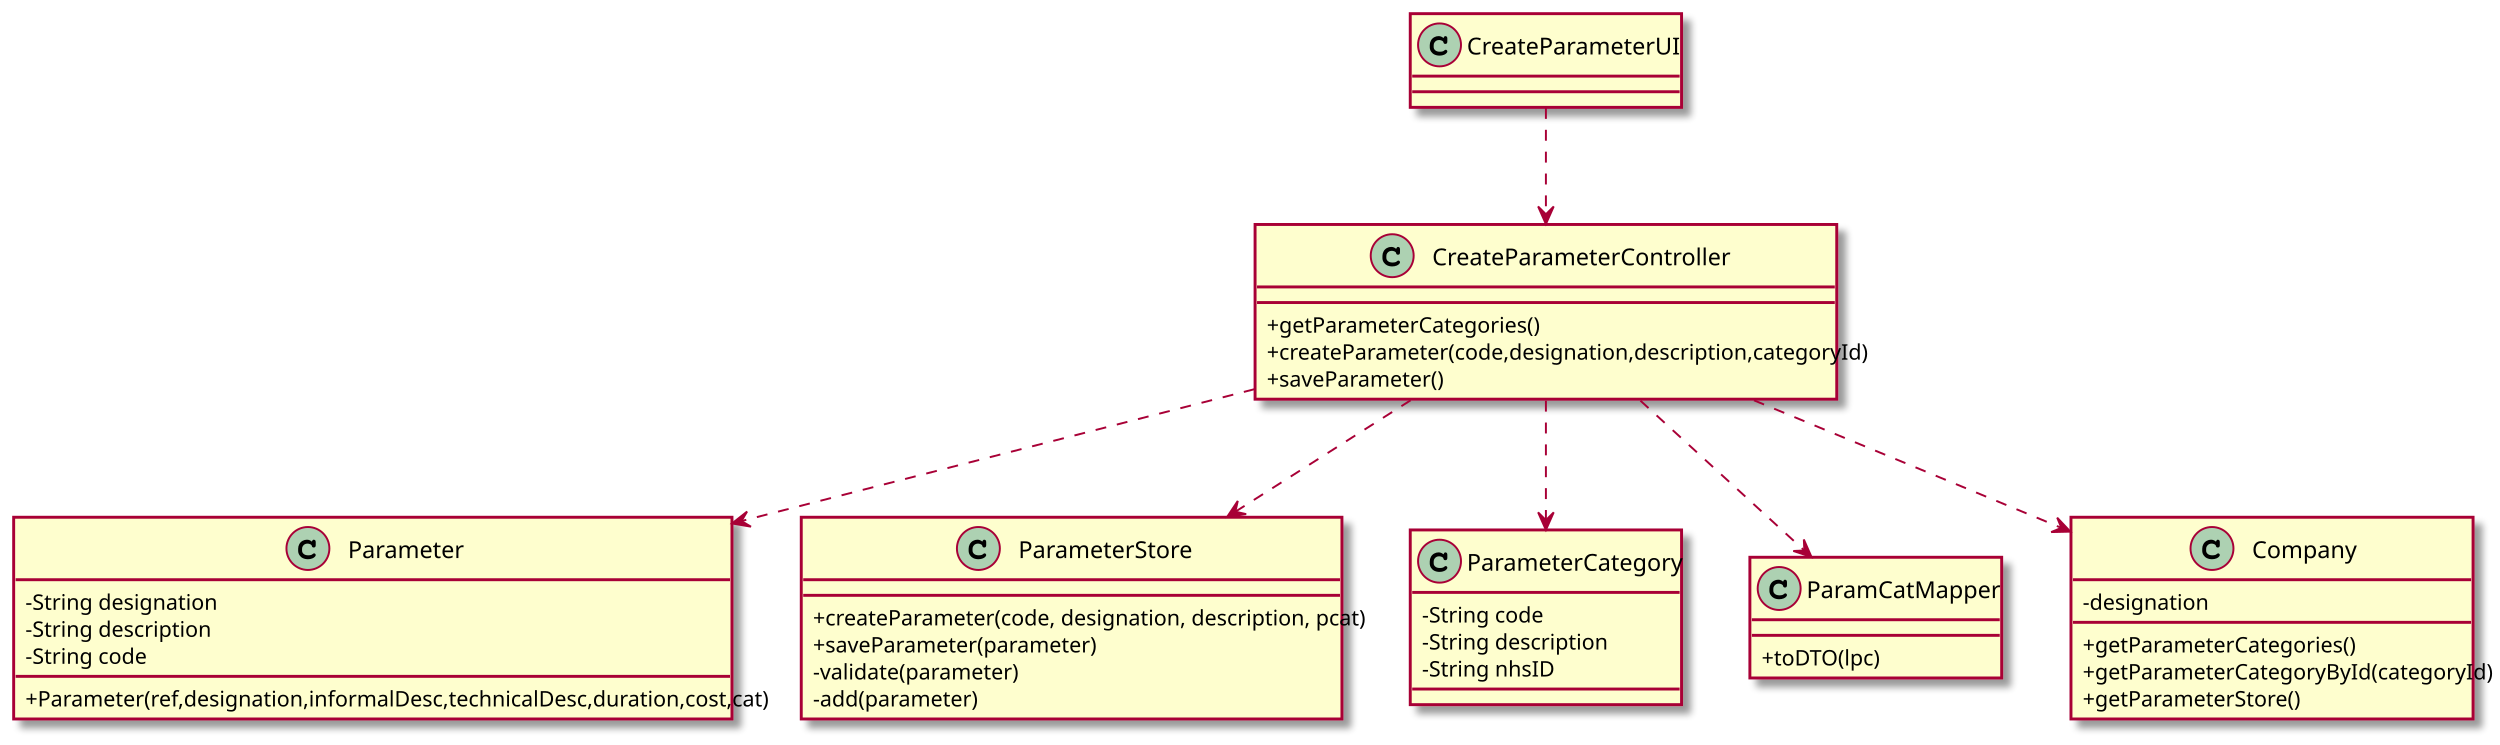
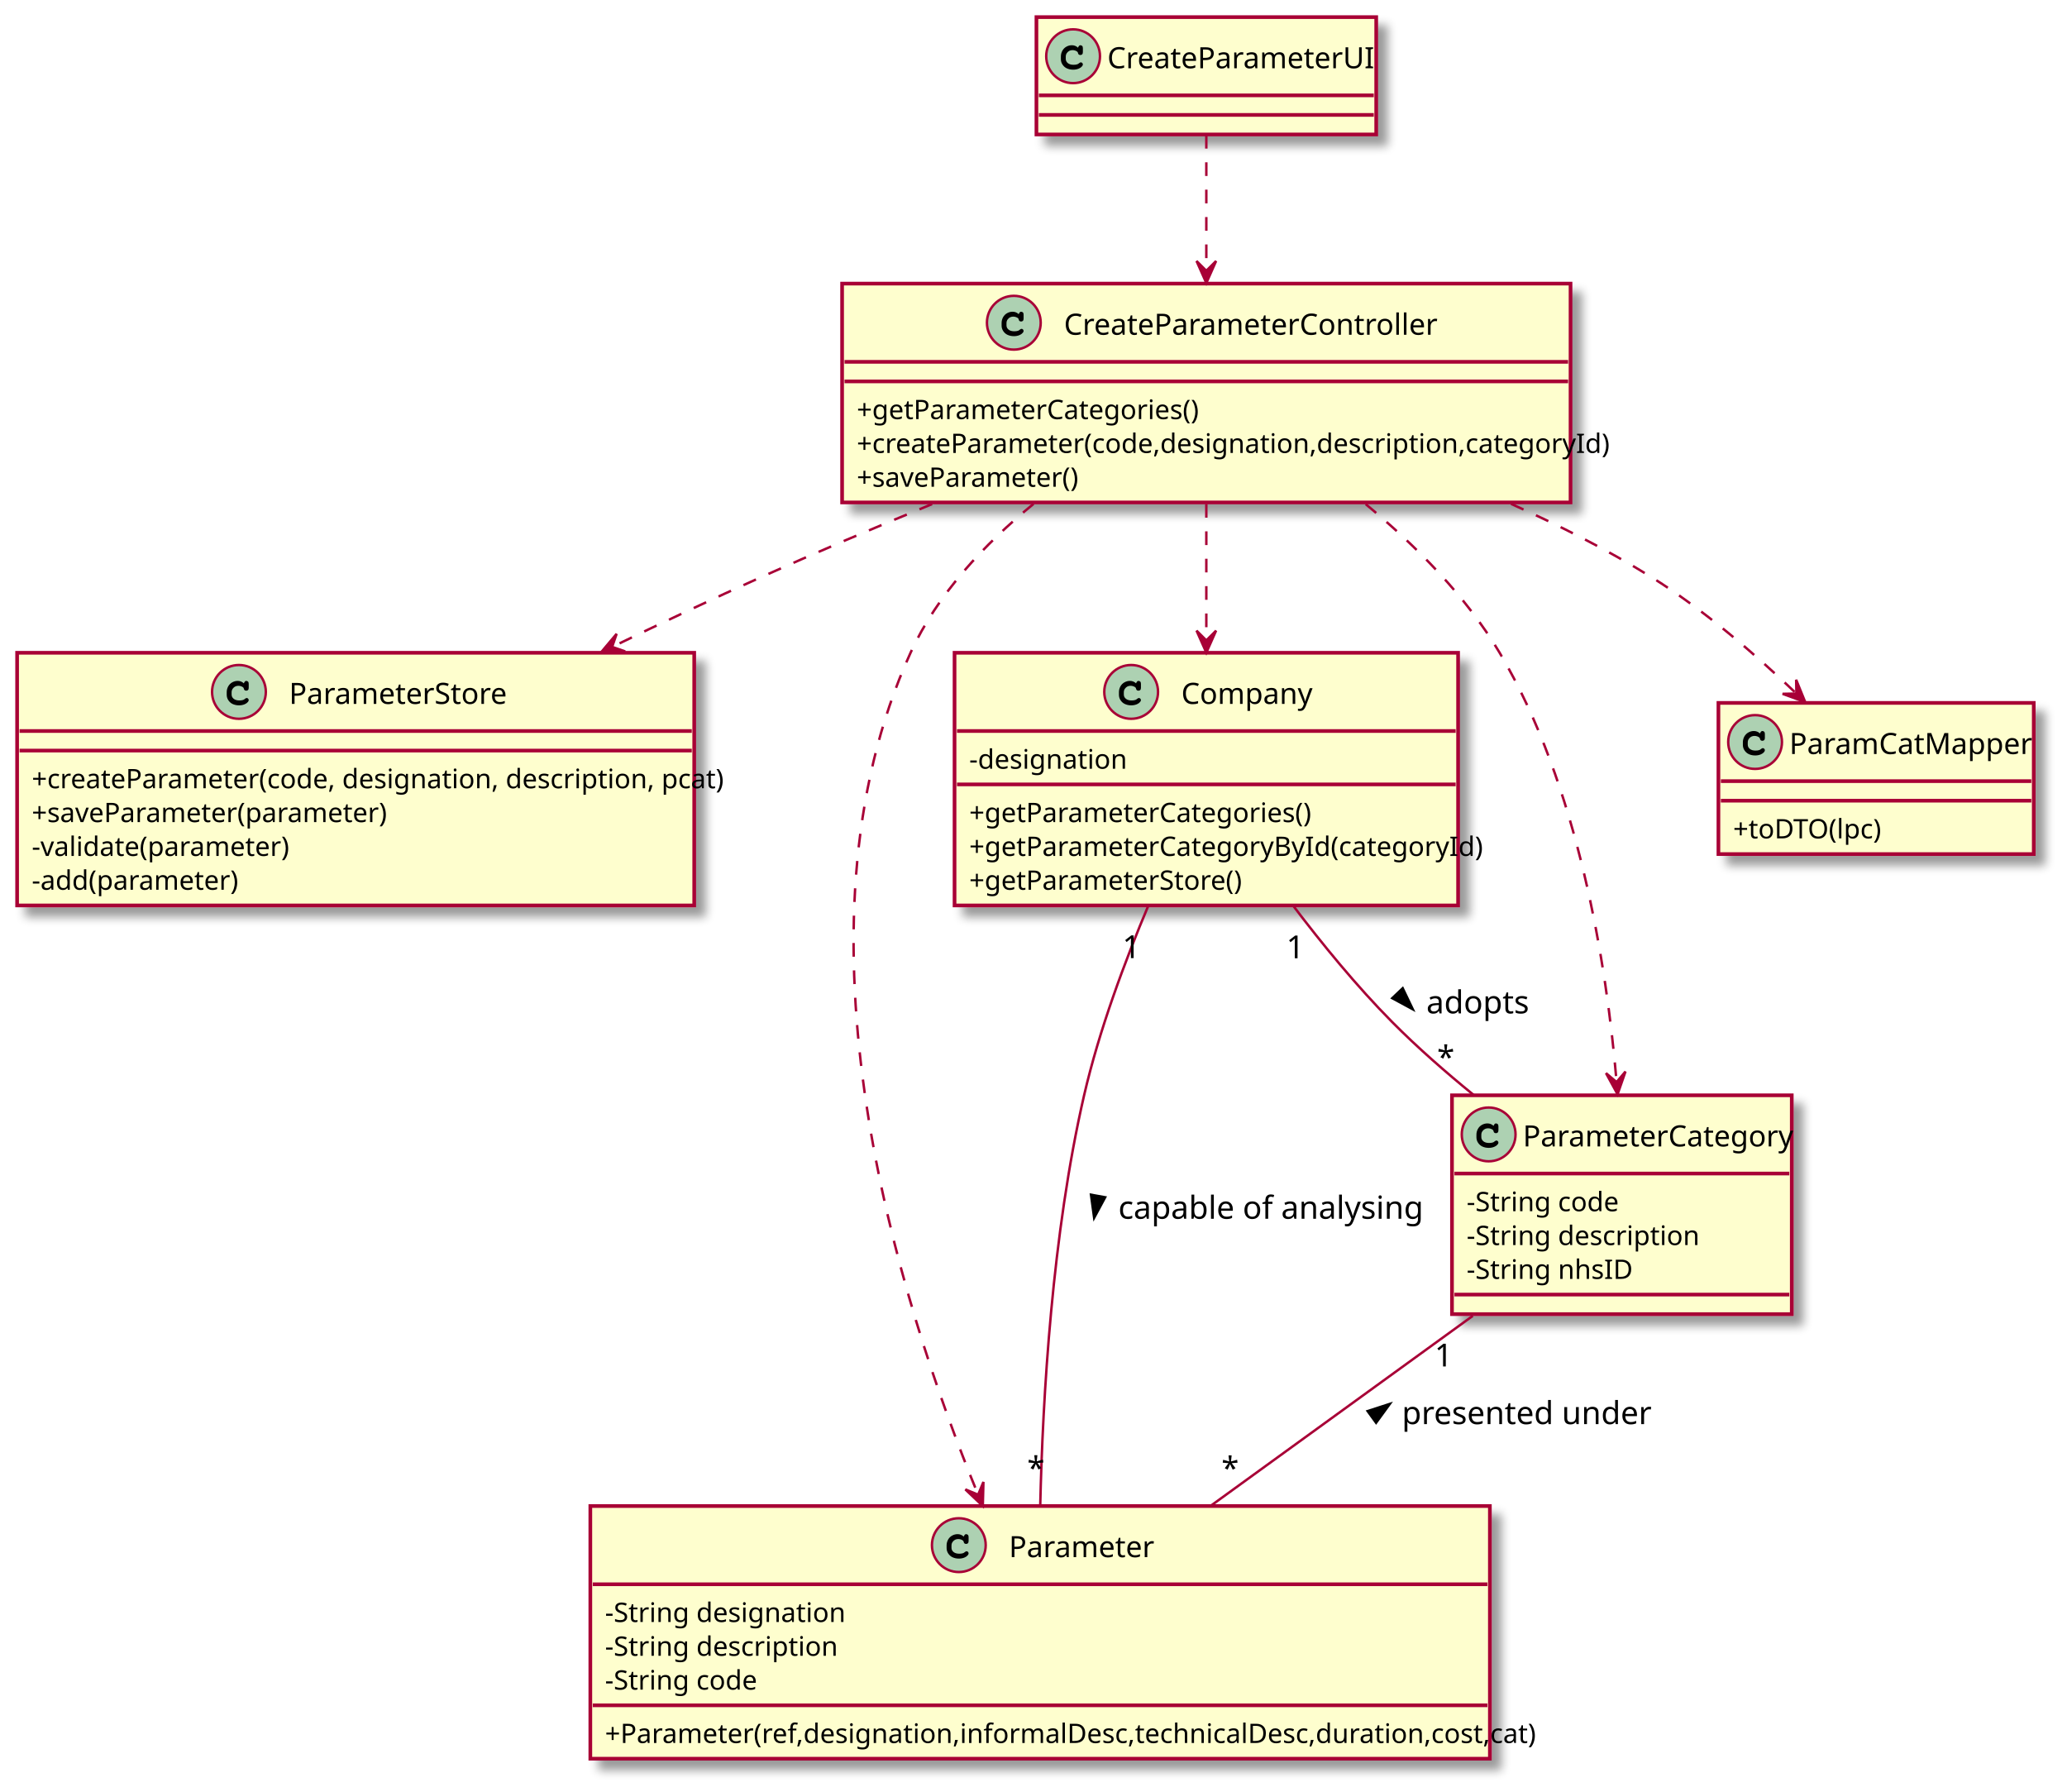
- <svg xmlns="http://www.w3.org/2000/svg" contentScriptType="application/ecmascript" contentStyleType="text/css" height="477.5px" preserveAspectRatio="none" style="width:1601px;height:477px;" version="1.1" viewBox="0 0 1601 477" width="1601.25px" zoomAndPan="magnify">
+ <svg xmlns="http://www.w3.org/2000/svg" contentScriptType="application/ecmascript" contentStyleType="text/css" height="916.25px" preserveAspectRatio="none" style="width:1057px;height:916px;" version="1.1" viewBox="0 0 1057 916" width="1057.5px" zoomAndPan="magnify">
  <defs>
-     <filter height="300%" id="fh08tq8mfpzyo" width="300%" x="-1" y="-1">
+     <filter height="300%" id="f1ad2ldu4767w4" width="300%" x="-1" y="-1">
      <feGaussianBlur result="blurOut" stdDeviation="2.5" />
      <feColorMatrix in="blurOut" result="blurOut2" type="matrix" values="0 0 0 0 0 0 0 0 0 0 0 0 0 0 0 0 0 0 .4 0" />
      <feOffset dx="5.0" dy="5.0" in="blurOut2" result="blurOut3" />
      <feBlend in="SourceGraphic" in2="blurOut3" mode="normal" />
    </filter>
  </defs>
  <g>
-     <rect codeLine="3" fill="#FEFECE" filter="url(#fh08tq8mfpzyo)" height="129.18" id="Parameter" style="stroke:#A80036;stroke-width:1.875;" width="460" x="8.75" y="331.25" />
-     <ellipse cx="197.188" cy="351.25" fill="#ADD1B2" rx="13.75" ry="13.75" style="stroke:#A80036;stroke-width:1.25;" />
-     <path d="M199.688,346.875 Q199.941,346.25 200.234,345.938 Q200.527,345.625 200.859,345.625 Q201.445,345.625 201.816,345.977 Q202.188,346.328 202.188,347.148 L202.188,349.102 Q202.188,349.922 201.836,350.273 Q201.484,350.625 200.938,350.625 Q200.449,350.625 200.137,350.41 Q199.824,350.195 199.688,349.629 Q199.629,349.238 199.414,349.023 Q199.023,348.613 198.32,348.379 Q197.617,348.125 196.914,348.125 Q196.035,348.125 195.293,348.477 Q194.57,348.828 194.004,349.609 Q193.438,350.391 193.438,351.465 L193.438,352.617 Q193.438,353.906 194.492,354.766 Q195.547,355.625 197.422,355.625 Q198.535,355.625 199.316,355.371 Q199.766,355.234 200.273,354.785 Q200.606,354.531 200.781,354.453 Q200.957,354.375 201.172,354.375 Q201.582,354.375 201.875,354.707 Q202.188,355.019 202.188,355.469 Q202.188,355.898 201.758,356.406 Q201.133,357.148 200.137,357.559 Q198.828,358.125 197.227,358.125 Q195.352,358.125 193.848,357.383 Q192.637,356.797 191.777,355.527 Q190.938,354.258 190.938,352.754 L190.938,351.387 Q190.938,349.824 191.68,348.457 Q192.441,347.09 193.75,346.367 Q195.078,345.625 196.562,345.625 Q197.461,345.625 198.242,345.938 Q199.023,346.25 199.688,346.875 Z " fill="#000000" />
-     <text fill="#000000" font-family="sans-serif" font-size="15" lengthAdjust="spacing" textLength="72.5" x="222.812" y="357.388">Parameter</text>
-     <line style="stroke:#A80036;stroke-width:1.875;" x1="10" x2="467.5" y1="371.25" y2="371.25" />
-     <text fill="#000000" font-family="sans-serif" font-size="13.75" lengthAdjust="spacing" textLength="112.5" x="16.25" y="390.524">-String designation</text>
-     <text fill="#000000" font-family="sans-serif" font-size="13.75" lengthAdjust="spacing" textLength="110" x="16.25" y="407.819">-String description</text>
-     <text fill="#000000" font-family="sans-serif" font-size="13.75" lengthAdjust="spacing" textLength="73.75" x="16.25" y="425.113">-String code</text>
-     <line style="stroke:#A80036;stroke-width:1.875;" x1="10" x2="467.5" y1="433.135" y2="433.135" />
-     <text fill="#000000" font-family="sans-serif" font-size="13.75" lengthAdjust="spacing" textLength="445" x="16.25" y="452.408">+Parameter(ref,designation,informalDesc,technicalDesc,duration,cost,cat)</text>
-     <rect codeLine="10" fill="#FEFECE" filter="url(#fh08tq8mfpzyo)" height="129.18" id="ParameterStore" style="stroke:#A80036;stroke-width:1.875;" width="346.25" x="513.125" y="331.25" />
-     <ellipse cx="626.562" cy="351.25" fill="#ADD1B2" rx="13.75" ry="13.75" style="stroke:#A80036;stroke-width:1.25;" />
-     <path d="M629.062,346.875 Q629.316,346.25 629.609,345.938 Q629.902,345.625 630.234,345.625 Q630.82,345.625 631.191,345.977 Q631.562,346.328 631.562,347.148 L631.562,349.102 Q631.562,349.922 631.211,350.273 Q630.859,350.625 630.312,350.625 Q629.824,350.625 629.512,350.41 Q629.199,350.195 629.062,349.629 Q629.004,349.238 628.789,349.023 Q628.398,348.613 627.695,348.379 Q626.992,348.125 626.289,348.125 Q625.41,348.125 624.668,348.477 Q623.945,348.828 623.379,349.609 Q622.812,350.391 622.812,351.465 L622.812,352.617 Q622.812,353.906 623.867,354.766 Q624.922,355.625 626.797,355.625 Q627.91,355.625 628.691,355.371 Q629.141,355.234 629.648,354.785 Q629.981,354.531 630.156,354.453 Q630.332,354.375 630.547,354.375 Q630.957,354.375 631.25,354.707 Q631.562,355.019 631.562,355.469 Q631.562,355.898 631.133,356.406 Q630.508,357.148 629.512,357.559 Q628.203,358.125 626.602,358.125 Q624.727,358.125 623.223,357.383 Q622.012,356.797 621.152,355.527 Q620.312,354.258 620.312,352.754 L620.312,351.387 Q620.312,349.824 621.055,348.457 Q621.816,347.09 623.125,346.367 Q624.453,345.625 625.938,345.625 Q626.836,345.625 627.617,345.938 Q628.398,346.25 629.062,346.875 Z " fill="#000000" />
-     <text fill="#000000" font-family="sans-serif" font-size="15" lengthAdjust="spacing" textLength="108.75" x="652.188" y="357.388">ParameterStore</text>
-     <line style="stroke:#A80036;stroke-width:1.875;" x1="514.375" x2="858.125" y1="371.25" y2="371.25" />
-     <line style="stroke:#A80036;stroke-width:1.875;" x1="514.375" x2="858.125" y1="381.25" y2="381.25" />
-     <text fill="#000000" font-family="sans-serif" font-size="13.75" lengthAdjust="spacing" textLength="331.25" x="520.625" y="400.524">+createParameter(code, designation, description, pcat)</text>
-     <text fill="#000000" font-family="sans-serif" font-size="13.75" lengthAdjust="spacing" textLength="170" x="520.625" y="417.819">+saveParameter(parameter)</text>
-     <text fill="#000000" font-family="sans-serif" font-size="13.75" lengthAdjust="spacing" textLength="122.5" x="520.625" y="435.113">-validate(parameter)</text>
-     <text fill="#000000" font-family="sans-serif" font-size="13.75" lengthAdjust="spacing" textLength="98.75" x="520.625" y="452.408">-add(parameter)</text>
-     <rect codeLine="17" fill="#FEFECE" filter="url(#fh08tq8mfpzyo)" height="111.885" id="ParameterCategory" style="stroke:#A80036;stroke-width:1.875;" width="173.75" x="903.125" y="339.375" />
-     <ellipse cx="921.875" cy="359.375" fill="#ADD1B2" rx="13.75" ry="13.75" style="stroke:#A80036;stroke-width:1.25;" />
-     <path d="M924.375,355 Q924.629,354.375 924.922,354.062 Q925.215,353.75 925.547,353.75 Q926.133,353.75 926.504,354.102 Q926.875,354.453 926.875,355.273 L926.875,357.227 Q926.875,358.047 926.523,358.398 Q926.172,358.75 925.625,358.75 Q925.137,358.75 924.824,358.535 Q924.512,358.32 924.375,357.754 Q924.316,357.363 924.102,357.148 Q923.711,356.738 923.008,356.504 Q922.305,356.25 921.602,356.25 Q920.723,356.25 919.981,356.602 Q919.258,356.953 918.691,357.734 Q918.125,358.516 918.125,359.59 L918.125,360.742 Q918.125,362.031 919.18,362.891 Q920.234,363.75 922.109,363.75 Q923.223,363.75 924.004,363.496 Q924.453,363.359 924.961,362.91 Q925.293,362.656 925.469,362.578 Q925.644,362.5 925.859,362.5 Q926.269,362.5 926.562,362.832 Q926.875,363.144 926.875,363.594 Q926.875,364.023 926.445,364.531 Q925.82,365.273 924.824,365.684 Q923.516,366.25 921.914,366.25 Q920.039,366.25 918.535,365.508 Q917.324,364.922 916.465,363.652 Q915.625,362.383 915.625,360.879 L915.625,359.512 Q915.625,357.949 916.367,356.582 Q917.129,355.215 918.438,354.492 Q919.766,353.75 921.25,353.75 Q922.148,353.75 922.93,354.062 Q923.711,354.375 924.375,355 Z " fill="#000000" />
-     <text fill="#000000" font-family="sans-serif" font-size="15" lengthAdjust="spacing" textLength="133.75" x="939.375" y="365.513">ParameterCategory</text>
-     <line style="stroke:#A80036;stroke-width:1.875;" x1="904.375" x2="1075.625" y1="379.375" y2="379.375" />
-     <text fill="#000000" font-family="sans-serif" font-size="13.75" lengthAdjust="spacing" textLength="73.75" x="910.625" y="398.649">-String code</text>
-     <text fill="#000000" font-family="sans-serif" font-size="13.75" lengthAdjust="spacing" textLength="110" x="910.625" y="415.944">-String description</text>
-     <text fill="#000000" font-family="sans-serif" font-size="13.75" lengthAdjust="spacing" textLength="77.5" x="910.625" y="433.238">-String nhsID</text>
-     <line style="stroke:#A80036;stroke-width:1.875;" x1="904.375" x2="1075.625" y1="441.26" y2="441.26" />
-     <rect codeLine="23" fill="#FEFECE" filter="url(#fh08tq8mfpzyo)" height="77.295" id="ParamCatMapper" style="stroke:#A80036;stroke-width:1.875;" width="161.25" x="1120.625" y="356.875" />
-     <ellipse cx="1139.375" cy="376.875" fill="#ADD1B2" rx="13.75" ry="13.75" style="stroke:#A80036;stroke-width:1.25;" />
-     <path d="M1141.875,372.5 Q1142.129,371.875 1142.422,371.562 Q1142.715,371.25 1143.047,371.25 Q1143.633,371.25 1144.004,371.602 Q1144.375,371.953 1144.375,372.773 L1144.375,374.727 Q1144.375,375.547 1144.023,375.898 Q1143.672,376.25 1143.125,376.25 Q1142.637,376.25 1142.324,376.035 Q1142.012,375.82 1141.875,375.254 Q1141.816,374.863 1141.602,374.648 Q1141.211,374.238 1140.508,374.004 Q1139.805,373.75 1139.102,373.75 Q1138.223,373.75 1137.48,374.102 Q1136.758,374.453 1136.191,375.234 Q1135.625,376.016 1135.625,377.09 L1135.625,378.242 Q1135.625,379.531 1136.68,380.391 Q1137.734,381.25 1139.609,381.25 Q1140.723,381.25 1141.504,380.996 Q1141.953,380.859 1142.461,380.41 Q1142.793,380.156 1142.969,380.078 Q1143.145,380 1143.359,380 Q1143.77,380 1144.062,380.332 Q1144.375,380.644 1144.375,381.094 Q1144.375,381.523 1143.945,382.031 Q1143.32,382.773 1142.324,383.184 Q1141.016,383.75 1139.414,383.75 Q1137.539,383.75 1136.035,383.008 Q1134.824,382.422 1133.965,381.152 Q1133.125,379.883 1133.125,378.379 L1133.125,377.012 Q1133.125,375.449 1133.867,374.082 Q1134.629,372.715 1135.938,371.992 Q1137.266,371.25 1138.75,371.25 Q1139.648,371.25 1140.43,371.562 Q1141.211,371.875 1141.875,372.5 Z " fill="#000000" />
-     <text fill="#000000" font-family="sans-serif" font-size="15" lengthAdjust="spacing" textLength="121.25" x="1156.875" y="383.013">ParamCatMapper</text>
-     <line style="stroke:#A80036;stroke-width:1.875;" x1="1121.875" x2="1280.625" y1="396.875" y2="396.875" />
-     <line style="stroke:#A80036;stroke-width:1.875;" x1="1121.875" x2="1280.625" y1="406.875" y2="406.875" />
-     <text fill="#000000" font-family="sans-serif" font-size="13.75" lengthAdjust="spacing" textLength="72.5" x="1128.125" y="426.149">+toDTO(lpc)</text>
-     <rect codeLine="27" fill="#FEFECE" filter="url(#fh08tq8mfpzyo)" height="129.18" id="Company" style="stroke:#A80036;stroke-width:1.875;" width="257.5" x="1326.25" y="331.25" />
-     <ellipse cx="1416.562" cy="351.25" fill="#ADD1B2" rx="13.75" ry="13.75" style="stroke:#A80036;stroke-width:1.25;" />
-     <path d="M1419.062,346.875 Q1419.316,346.25 1419.609,345.938 Q1419.902,345.625 1420.234,345.625 Q1420.82,345.625 1421.191,345.977 Q1421.562,346.328 1421.562,347.148 L1421.562,349.102 Q1421.562,349.922 1421.211,350.273 Q1420.859,350.625 1420.312,350.625 Q1419.824,350.625 1419.512,350.41 Q1419.199,350.195 1419.062,349.629 Q1419.004,349.238 1418.789,349.023 Q1418.398,348.613 1417.695,348.379 Q1416.992,348.125 1416.289,348.125 Q1415.41,348.125 1414.668,348.477 Q1413.945,348.828 1413.379,349.609 Q1412.812,350.391 1412.812,351.465 L1412.812,352.617 Q1412.812,353.906 1413.867,354.766 Q1414.922,355.625 1416.797,355.625 Q1417.91,355.625 1418.691,355.371 Q1419.141,355.234 1419.648,354.785 Q1419.98,354.531 1420.156,354.453 Q1420.332,354.375 1420.547,354.375 Q1420.957,354.375 1421.25,354.707 Q1421.562,355.019 1421.562,355.469 Q1421.562,355.898 1421.133,356.406 Q1420.508,357.148 1419.512,357.559 Q1418.203,358.125 1416.602,358.125 Q1414.727,358.125 1413.223,357.383 Q1412.012,356.797 1411.152,355.527 Q1410.312,354.258 1410.312,352.754 L1410.312,351.387 Q1410.312,349.824 1411.055,348.457 Q1411.816,347.09 1413.125,346.367 Q1414.453,345.625 1415.938,345.625 Q1416.836,345.625 1417.617,345.938 Q1418.398,346.25 1419.062,346.875 Z " fill="#000000" />
-     <text fill="#000000" font-family="sans-serif" font-size="15" lengthAdjust="spacing" textLength="66.25" x="1442.188" y="357.388">Company</text>
-     <line style="stroke:#A80036;stroke-width:1.875;" x1="1327.5" x2="1582.5" y1="371.25" y2="371.25" />
-     <text fill="#000000" font-family="sans-serif" font-size="13.75" lengthAdjust="spacing" textLength="73.75" x="1333.75" y="390.524">-designation</text>
-     <line style="stroke:#A80036;stroke-width:1.875;" x1="1327.5" x2="1582.5" y1="398.545" y2="398.545" />
-     <text fill="#000000" font-family="sans-serif" font-size="13.75" lengthAdjust="spacing" textLength="162.5" x="1333.75" y="417.819">+getParameterCategories()</text>
-     <text fill="#000000" font-family="sans-serif" font-size="13.75" lengthAdjust="spacing" textLength="242.5" x="1333.75" y="435.113">+getParameterCategoryById(categoryId)</text>
-     <text fill="#000000" font-family="sans-serif" font-size="13.75" lengthAdjust="spacing" textLength="130" x="1333.75" y="452.408">+getParameterStore()</text>
-     <rect codeLine="34" fill="#FEFECE" filter="url(#fh08tq8mfpzyo)" height="111.885" id="CreateParameterController" style="stroke:#A80036;stroke-width:1.875;" width="372.5" x="803.75" y="143.75" />
-     <ellipse cx="891.562" cy="163.75" fill="#ADD1B2" rx="13.75" ry="13.75" style="stroke:#A80036;stroke-width:1.25;" />
-     <path d="M894.062,159.375 Q894.316,158.75 894.609,158.438 Q894.902,158.125 895.234,158.125 Q895.82,158.125 896.191,158.477 Q896.562,158.828 896.562,159.648 L896.562,161.602 Q896.562,162.422 896.211,162.773 Q895.859,163.125 895.312,163.125 Q894.824,163.125 894.512,162.91 Q894.199,162.695 894.062,162.129 Q894.004,161.738 893.789,161.523 Q893.398,161.113 892.695,160.879 Q891.992,160.625 891.289,160.625 Q890.41,160.625 889.668,160.977 Q888.945,161.328 888.379,162.109 Q887.812,162.891 887.812,163.965 L887.812,165.117 Q887.812,166.406 888.867,167.266 Q889.922,168.125 891.797,168.125 Q892.91,168.125 893.691,167.871 Q894.141,167.734 894.648,167.285 Q894.981,167.031 895.156,166.953 Q895.332,166.875 895.547,166.875 Q895.957,166.875 896.25,167.207 Q896.562,167.519 896.562,167.969 Q896.562,168.398 896.133,168.906 Q895.508,169.648 894.512,170.059 Q893.203,170.625 891.602,170.625 Q889.727,170.625 888.223,169.883 Q887.012,169.297 886.152,168.027 Q885.312,166.758 885.312,165.254 L885.312,163.887 Q885.312,162.324 886.055,160.957 Q886.816,159.59 888.125,158.867 Q889.453,158.125 890.938,158.125 Q891.836,158.125 892.617,158.438 Q893.398,158.75 894.062,159.375 Z " fill="#000000" />
-     <text fill="#000000" font-family="sans-serif" font-size="15" lengthAdjust="spacing" textLength="186.25" x="917.188" y="169.888">CreateParameterController</text>
-     <line style="stroke:#A80036;stroke-width:1.875;" x1="805" x2="1175" y1="183.75" y2="183.75" />
-     <line style="stroke:#A80036;stroke-width:1.875;" x1="805" x2="1175" y1="193.75" y2="193.75" />
-     <text fill="#000000" font-family="sans-serif" font-size="13.75" lengthAdjust="spacing" textLength="162.5" x="811.25" y="213.024">+getParameterCategories()</text>
-     <text fill="#000000" font-family="sans-serif" font-size="13.75" lengthAdjust="spacing" textLength="357.5" x="811.25" y="230.319">+createParameter(code,designation,description,categoryId)</text>
-     <text fill="#000000" font-family="sans-serif" font-size="13.75" lengthAdjust="spacing" textLength="108.75" x="811.25" y="247.613">+saveParameter()</text>
-     <rect codeLine="40" fill="#FEFECE" filter="url(#fh08tq8mfpzyo)" height="60" id="CreateParameterUI" style="stroke:#A80036;stroke-width:1.875;" width="173.75" x="903.125" y="8.75" />
-     <ellipse cx="921.875" cy="28.75" fill="#ADD1B2" rx="13.75" ry="13.75" style="stroke:#A80036;stroke-width:1.25;" />
-     <path d="M924.375,24.375 Q924.629,23.75 924.922,23.438 Q925.215,23.125 925.547,23.125 Q926.133,23.125 926.504,23.477 Q926.875,23.828 926.875,24.648 L926.875,26.602 Q926.875,27.422 926.523,27.773 Q926.172,28.125 925.625,28.125 Q925.137,28.125 924.824,27.91 Q924.512,27.695 924.375,27.129 Q924.316,26.738 924.102,26.523 Q923.711,26.113 923.008,25.879 Q922.305,25.625 921.602,25.625 Q920.723,25.625 919.981,25.977 Q919.258,26.328 918.691,27.109 Q918.125,27.891 918.125,28.965 L918.125,30.117 Q918.125,31.406 919.18,32.266 Q920.234,33.125 922.109,33.125 Q923.223,33.125 924.004,32.871 Q924.453,32.734 924.961,32.285 Q925.293,32.031 925.469,31.953 Q925.644,31.875 925.859,31.875 Q926.269,31.875 926.562,32.207 Q926.875,32.52 926.875,32.969 Q926.875,33.398 926.445,33.906 Q925.82,34.648 924.824,35.059 Q923.516,35.625 921.914,35.625 Q920.039,35.625 918.535,34.883 Q917.324,34.297 916.465,33.027 Q915.625,31.758 915.625,30.254 L915.625,28.887 Q915.625,27.324 916.367,25.957 Q917.129,24.59 918.438,23.867 Q919.766,23.125 921.25,23.125 Q922.148,23.125 922.93,23.438 Q923.711,23.75 924.375,24.375 Z " fill="#000000" />
-     <text fill="#000000" font-family="sans-serif" font-size="15" lengthAdjust="spacing" textLength="133.75" x="939.375" y="34.888">CreateParameterUI</text>
-     <line style="stroke:#A80036;stroke-width:1.875;" x1="904.375" x2="1075.625" y1="48.75" y2="48.75" />
-     <line style="stroke:#A80036;stroke-width:1.875;" x1="904.375" x2="1075.625" y1="58.75" y2="58.75" />
-     <path codeLine="43" d="M990,69.112 C990,88.1 990,113.6 990,136.95 " fill="none" id="CreateParameterUI-to-CreateParameterController" style="stroke:#A80036;stroke-width:1.25;stroke-dasharray:7.0,7.0;" />
-     <polygon fill="#A80036" points="990,143.475,995,132.225,990,137.225,985,132.225,990,143.475" style="stroke:#A80036;stroke-width:1.25;" />
-     <path codeLine="44" d="M990,256.587 C990,280.438 990,308.4 990,332.887 " fill="none" id="CreateParameterController-to-ParameterCategory" style="stroke:#A80036;stroke-width:1.25;stroke-dasharray:7.0,7.0;" />
-     <polygon fill="#A80036" points="990,339.363,995,328.113,990,333.113,985,328.113,990,339.363" style="stroke:#A80036;stroke-width:1.25;" />
-     <path codeLine="45" d="M1050.537,256.587 C1083.862,287.062 1124.575,324.275 1155.275,352.337 " fill="none" id="CreateParameterController-to-ParamCatMapper" style="stroke:#A80036;stroke-width:1.25;stroke-dasharray:7.0,7.0;" />
-     <polygon fill="#A80036" points="1160.112,356.762,1155.186,345.48,1155.501,352.544,1148.437,352.859,1160.112,356.762" style="stroke:#A80036;stroke-width:1.25;" />
-     <path codeLine="46" d="M803.337,249.238 C704.062,274.762 580.975,306.4 475.087,333.613 " fill="none" id="CreateParameterController-to-Parameter" style="stroke:#A80036;stroke-width:1.25;stroke-dasharray:7.0,7.0;" />
-     <polygon fill="#A80036" points="468.788,335.238,480.927,337.284,474.841,333.684,478.442,327.598,468.788,335.238" style="stroke:#A80036;stroke-width:1.25;" />
-     <path codeLine="47" d="M1123.237,256.363 C1179.025,279.462 1244.55,306.625 1303.75,331.25 C1309.05,333.462 1314.463,335.712 1319.925,337.988 " fill="none" id="CreateParameterController-to-Company" style="stroke:#A80036;stroke-width:1.25;stroke-dasharray:7.0,7.0;" />
-     <polygon fill="#A80036" points="1325.875,340.462,1317.423,331.511,1320.108,338.052,1313.567,340.737,1325.875,340.462" style="stroke:#A80036;stroke-width:1.25;" />
-     <path codeLine="48" d="M903.362,256.337 C868.438,278.538 827.812,304.363 791.225,327.625 " fill="none" id="CreateParameterController-to-ParameterStore" style="stroke:#A80036;stroke-width:1.25;stroke-dasharray:7.0,7.0;" />
-     <polygon fill="#A80036" points="785.862,331.038,798.04,329.227,791.138,327.687,792.678,320.785,785.862,331.038" style="stroke:#A80036;stroke-width:1.25;" />
+     <rect codeLine="4" fill="#FEFECE" filter="url(#f1ad2ldu4767w4)" height="129.18" id="ParameterStore" style="stroke:#A80036;stroke-width:1.875;" width="346.25" x="8.75" y="333.75" />
+     <ellipse cx="122.188" cy="353.75" fill="#ADD1B2" rx="13.75" ry="13.75" style="stroke:#A80036;stroke-width:1.25;" />
+     <path d="M124.688,349.375 Q124.941,348.75 125.234,348.438 Q125.527,348.125 125.859,348.125 Q126.445,348.125 126.816,348.477 Q127.188,348.828 127.188,349.648 L127.188,351.602 Q127.188,352.422 126.836,352.773 Q126.484,353.125 125.938,353.125 Q125.449,353.125 125.137,352.91 Q124.824,352.695 124.688,352.129 Q124.629,351.738 124.414,351.523 Q124.023,351.113 123.32,350.879 Q122.617,350.625 121.914,350.625 Q121.035,350.625 120.293,350.977 Q119.57,351.328 119.004,352.109 Q118.438,352.891 118.438,353.965 L118.438,355.117 Q118.438,356.406 119.492,357.266 Q120.547,358.125 122.422,358.125 Q123.535,358.125 124.316,357.871 Q124.766,357.734 125.273,357.285 Q125.606,357.031 125.781,356.953 Q125.957,356.875 126.172,356.875 Q126.582,356.875 126.875,357.207 Q127.188,357.519 127.188,357.969 Q127.188,358.398 126.758,358.906 Q126.133,359.648 125.137,360.059 Q123.828,360.625 122.227,360.625 Q120.352,360.625 118.848,359.883 Q117.637,359.297 116.777,358.027 Q115.938,356.758 115.938,355.254 L115.938,353.887 Q115.938,352.324 116.68,350.957 Q117.441,349.59 118.75,348.867 Q120.078,348.125 121.562,348.125 Q122.461,348.125 123.242,348.438 Q124.023,348.75 124.688,349.375 Z " fill="#000000" />
+     <text fill="#000000" font-family="sans-serif" font-size="15" lengthAdjust="spacing" textLength="108.75" x="147.812" y="359.888">ParameterStore</text>
+     <line style="stroke:#A80036;stroke-width:1.875;" x1="10" x2="353.75" y1="373.75" y2="373.75" />
+     <line style="stroke:#A80036;stroke-width:1.875;" x1="10" x2="353.75" y1="383.75" y2="383.75" />
+     <text fill="#000000" font-family="sans-serif" font-size="13.75" lengthAdjust="spacing" textLength="331.25" x="16.25" y="403.024">+createParameter(code, designation, description, pcat)</text>
+     <text fill="#000000" font-family="sans-serif" font-size="13.75" lengthAdjust="spacing" textLength="170" x="16.25" y="420.319">+saveParameter(parameter)</text>
+     <text fill="#000000" font-family="sans-serif" font-size="13.75" lengthAdjust="spacing" textLength="122.5" x="16.25" y="437.613">-validate(parameter)</text>
+     <text fill="#000000" font-family="sans-serif" font-size="13.75" lengthAdjust="spacing" textLength="98.75" x="16.25" y="454.908">-add(parameter)</text>
+     <rect codeLine="12" fill="#FEFECE" filter="url(#f1ad2ldu4767w4)" height="129.18" id="Parameter" style="stroke:#A80036;stroke-width:1.875;" width="460" x="301.875" y="770" />
+     <ellipse cx="490.312" cy="790" fill="#ADD1B2" rx="13.75" ry="13.75" style="stroke:#A80036;stroke-width:1.25;" />
+     <path d="M492.812,785.625 Q493.066,785 493.359,784.688 Q493.652,784.375 493.984,784.375 Q494.57,784.375 494.941,784.727 Q495.312,785.078 495.312,785.898 L495.312,787.852 Q495.312,788.672 494.961,789.023 Q494.609,789.375 494.062,789.375 Q493.574,789.375 493.262,789.16 Q492.949,788.945 492.812,788.379 Q492.754,787.988 492.539,787.773 Q492.148,787.363 491.445,787.129 Q490.742,786.875 490.039,786.875 Q489.16,786.875 488.418,787.227 Q487.695,787.578 487.129,788.359 Q486.562,789.141 486.562,790.215 L486.562,791.367 Q486.562,792.656 487.617,793.516 Q488.672,794.375 490.547,794.375 Q491.66,794.375 492.441,794.121 Q492.891,793.984 493.398,793.535 Q493.731,793.281 493.906,793.203 Q494.082,793.125 494.297,793.125 Q494.707,793.125 495,793.457 Q495.312,793.769 495.312,794.219 Q495.312,794.648 494.883,795.156 Q494.258,795.898 493.262,796.309 Q491.953,796.875 490.352,796.875 Q488.477,796.875 486.973,796.133 Q485.762,795.547 484.902,794.277 Q484.062,793.008 484.062,791.504 L484.062,790.137 Q484.062,788.574 484.805,787.207 Q485.566,785.84 486.875,785.117 Q488.203,784.375 489.688,784.375 Q490.586,784.375 491.367,784.688 Q492.148,785 492.812,785.625 Z " fill="#000000" />
+     <text fill="#000000" font-family="sans-serif" font-size="15" lengthAdjust="spacing" textLength="72.5" x="515.938" y="796.138">Parameter</text>
+     <line style="stroke:#A80036;stroke-width:1.875;" x1="303.125" x2="760.625" y1="810" y2="810" />
+     <text fill="#000000" font-family="sans-serif" font-size="13.75" lengthAdjust="spacing" textLength="112.5" x="309.375" y="829.274">-String designation</text>
+     <text fill="#000000" font-family="sans-serif" font-size="13.75" lengthAdjust="spacing" textLength="110" x="309.375" y="846.569">-String description</text>
+     <text fill="#000000" font-family="sans-serif" font-size="13.75" lengthAdjust="spacing" textLength="73.75" x="309.375" y="863.864">-String code</text>
+     <line style="stroke:#A80036;stroke-width:1.875;" x1="303.125" x2="760.625" y1="871.885" y2="871.885" />
+     <text fill="#000000" font-family="sans-serif" font-size="13.75" lengthAdjust="spacing" textLength="445" x="309.375" y="891.158">+Parameter(ref,designation,informalDesc,technicalDesc,duration,cost,cat)</text>
+     <rect codeLine="19" fill="#FEFECE" filter="url(#f1ad2ldu4767w4)" height="129.18" id="Company" style="stroke:#A80036;stroke-width:1.875;" width="257.5" x="488.125" y="333.75" />
+     <ellipse cx="578.438" cy="353.75" fill="#ADD1B2" rx="13.75" ry="13.75" style="stroke:#A80036;stroke-width:1.25;" />
+     <path d="M580.938,349.375 Q581.191,348.75 581.484,348.438 Q581.777,348.125 582.109,348.125 Q582.695,348.125 583.066,348.477 Q583.438,348.828 583.438,349.648 L583.438,351.602 Q583.438,352.422 583.086,352.773 Q582.734,353.125 582.188,353.125 Q581.699,353.125 581.387,352.91 Q581.074,352.695 580.938,352.129 Q580.879,351.738 580.664,351.523 Q580.273,351.113 579.57,350.879 Q578.867,350.625 578.164,350.625 Q577.285,350.625 576.543,350.977 Q575.82,351.328 575.254,352.109 Q574.688,352.891 574.688,353.965 L574.688,355.117 Q574.688,356.406 575.742,357.266 Q576.797,358.125 578.672,358.125 Q579.785,358.125 580.566,357.871 Q581.016,357.734 581.523,357.285 Q581.856,357.031 582.031,356.953 Q582.207,356.875 582.422,356.875 Q582.832,356.875 583.125,357.207 Q583.438,357.519 583.438,357.969 Q583.438,358.398 583.008,358.906 Q582.383,359.648 581.387,360.059 Q580.078,360.625 578.477,360.625 Q576.602,360.625 575.098,359.883 Q573.887,359.297 573.027,358.027 Q572.188,356.758 572.188,355.254 L572.188,353.887 Q572.188,352.324 572.93,350.957 Q573.691,349.59 575,348.867 Q576.328,348.125 577.812,348.125 Q578.711,348.125 579.492,348.438 Q580.273,348.75 580.938,349.375 Z " fill="#000000" />
+     <text fill="#000000" font-family="sans-serif" font-size="15" lengthAdjust="spacing" textLength="66.25" x="604.062" y="359.888">Company</text>
+     <line style="stroke:#A80036;stroke-width:1.875;" x1="489.375" x2="744.375" y1="373.75" y2="373.75" />
+     <text fill="#000000" font-family="sans-serif" font-size="13.75" lengthAdjust="spacing" textLength="73.75" x="495.625" y="393.024">-designation</text>
+     <line style="stroke:#A80036;stroke-width:1.875;" x1="489.375" x2="744.375" y1="401.045" y2="401.045" />
+     <text fill="#000000" font-family="sans-serif" font-size="13.75" lengthAdjust="spacing" textLength="162.5" x="495.625" y="420.319">+getParameterCategories()</text>
+     <text fill="#000000" font-family="sans-serif" font-size="13.75" lengthAdjust="spacing" textLength="242.5" x="495.625" y="437.613">+getParameterCategoryById(categoryId)</text>
+     <text fill="#000000" font-family="sans-serif" font-size="13.75" lengthAdjust="spacing" textLength="130" x="495.625" y="454.908">+getParameterStore()</text>
+     <rect codeLine="26" fill="#FEFECE" filter="url(#f1ad2ldu4767w4)" height="111.885" id="ParameterCategory" style="stroke:#A80036;stroke-width:1.875;" width="173.75" x="742.5" y="560" />
+     <ellipse cx="761.25" cy="580" fill="#ADD1B2" rx="13.75" ry="13.75" style="stroke:#A80036;stroke-width:1.25;" />
+     <path d="M763.75,575.625 Q764.004,575 764.297,574.688 Q764.59,574.375 764.922,574.375 Q765.508,574.375 765.879,574.727 Q766.25,575.078 766.25,575.898 L766.25,577.852 Q766.25,578.672 765.898,579.023 Q765.547,579.375 765,579.375 Q764.512,579.375 764.199,579.16 Q763.887,578.945 763.75,578.379 Q763.691,577.988 763.477,577.773 Q763.086,577.363 762.383,577.129 Q761.68,576.875 760.977,576.875 Q760.098,576.875 759.356,577.227 Q758.633,577.578 758.066,578.359 Q757.5,579.141 757.5,580.215 L757.5,581.367 Q757.5,582.656 758.555,583.516 Q759.609,584.375 761.484,584.375 Q762.598,584.375 763.379,584.121 Q763.828,583.984 764.336,583.535 Q764.668,583.281 764.844,583.203 Q765.019,583.125 765.234,583.125 Q765.644,583.125 765.938,583.457 Q766.25,583.769 766.25,584.219 Q766.25,584.648 765.82,585.156 Q765.195,585.898 764.199,586.309 Q762.891,586.875 761.289,586.875 Q759.414,586.875 757.91,586.133 Q756.699,585.547 755.84,584.277 Q755,583.008 755,581.504 L755,580.137 Q755,578.574 755.742,577.207 Q756.504,575.84 757.812,575.117 Q759.141,574.375 760.625,574.375 Q761.523,574.375 762.305,574.688 Q763.086,575 763.75,575.625 Z " fill="#000000" />
+     <text fill="#000000" font-family="sans-serif" font-size="15" lengthAdjust="spacing" textLength="133.75" x="778.75" y="586.138">ParameterCategory</text>
+     <line style="stroke:#A80036;stroke-width:1.875;" x1="743.75" x2="915" y1="600" y2="600" />
+     <text fill="#000000" font-family="sans-serif" font-size="13.75" lengthAdjust="spacing" textLength="73.75" x="750" y="619.274">-String code</text>
+     <text fill="#000000" font-family="sans-serif" font-size="13.75" lengthAdjust="spacing" textLength="110" x="750" y="636.569">-String description</text>
+     <text fill="#000000" font-family="sans-serif" font-size="13.75" lengthAdjust="spacing" textLength="77.5" x="750" y="653.864">-String nhsID</text>
+     <line style="stroke:#A80036;stroke-width:1.875;" x1="743.75" x2="915" y1="661.885" y2="661.885" />
+     <rect codeLine="34" fill="#FEFECE" filter="url(#f1ad2ldu4767w4)" height="77.295" id="ParamCatMapper" style="stroke:#A80036;stroke-width:1.875;" width="161.25" x="878.75" y="359.375" />
+     <ellipse cx="897.5" cy="379.375" fill="#ADD1B2" rx="13.75" ry="13.75" style="stroke:#A80036;stroke-width:1.25;" />
+     <path d="M900,375 Q900.254,374.375 900.547,374.062 Q900.84,373.75 901.172,373.75 Q901.758,373.75 902.129,374.102 Q902.5,374.453 902.5,375.273 L902.5,377.227 Q902.5,378.047 902.148,378.398 Q901.797,378.75 901.25,378.75 Q900.762,378.75 900.449,378.535 Q900.137,378.32 900,377.754 Q899.941,377.363 899.727,377.148 Q899.336,376.738 898.633,376.504 Q897.93,376.25 897.227,376.25 Q896.348,376.25 895.606,376.602 Q894.883,376.953 894.316,377.734 Q893.75,378.516 893.75,379.59 L893.75,380.742 Q893.75,382.031 894.805,382.891 Q895.859,383.75 897.734,383.75 Q898.848,383.75 899.629,383.496 Q900.078,383.359 900.586,382.91 Q900.918,382.656 901.094,382.578 Q901.269,382.5 901.484,382.5 Q901.894,382.5 902.188,382.832 Q902.5,383.144 902.5,383.594 Q902.5,384.023 902.07,384.531 Q901.445,385.273 900.449,385.684 Q899.141,386.25 897.539,386.25 Q895.664,386.25 894.16,385.508 Q892.949,384.922 892.09,383.652 Q891.25,382.383 891.25,380.879 L891.25,379.512 Q891.25,377.949 891.992,376.582 Q892.754,375.215 894.062,374.492 Q895.391,373.75 896.875,373.75 Q897.773,373.75 898.555,374.062 Q899.336,374.375 900,375 Z " fill="#000000" />
+     <text fill="#000000" font-family="sans-serif" font-size="15" lengthAdjust="spacing" textLength="121.25" x="915" y="385.513">ParamCatMapper</text>
+     <line style="stroke:#A80036;stroke-width:1.875;" x1="880" x2="1038.75" y1="399.375" y2="399.375" />
+     <line style="stroke:#A80036;stroke-width:1.875;" x1="880" x2="1038.75" y1="409.375" y2="409.375" />
+     <text fill="#000000" font-family="sans-serif" font-size="13.75" lengthAdjust="spacing" textLength="72.5" x="886.25" y="428.649">+toDTO(lpc)</text>
+     <rect codeLine="39" fill="#FEFECE" filter="url(#f1ad2ldu4767w4)" height="111.885" id="CreateParameterController" style="stroke:#A80036;stroke-width:1.875;" width="372.5" x="430.625" y="145" />
+     <ellipse cx="518.438" cy="165" fill="#ADD1B2" rx="13.75" ry="13.75" style="stroke:#A80036;stroke-width:1.25;" />
+     <path d="M520.938,160.625 Q521.191,160 521.484,159.688 Q521.777,159.375 522.109,159.375 Q522.695,159.375 523.066,159.727 Q523.438,160.078 523.438,160.898 L523.438,162.852 Q523.438,163.672 523.086,164.023 Q522.734,164.375 522.188,164.375 Q521.699,164.375 521.387,164.16 Q521.074,163.945 520.938,163.379 Q520.879,162.988 520.664,162.773 Q520.273,162.363 519.57,162.129 Q518.867,161.875 518.164,161.875 Q517.285,161.875 516.543,162.227 Q515.82,162.578 515.254,163.359 Q514.688,164.141 514.688,165.215 L514.688,166.367 Q514.688,167.656 515.742,168.516 Q516.797,169.375 518.672,169.375 Q519.785,169.375 520.566,169.121 Q521.016,168.984 521.523,168.535 Q521.856,168.281 522.031,168.203 Q522.207,168.125 522.422,168.125 Q522.832,168.125 523.125,168.457 Q523.438,168.769 523.438,169.219 Q523.438,169.648 523.008,170.156 Q522.383,170.898 521.387,171.309 Q520.078,171.875 518.477,171.875 Q516.602,171.875 515.098,171.133 Q513.887,170.547 513.027,169.277 Q512.188,168.008 512.188,166.504 L512.188,165.137 Q512.188,163.574 512.93,162.207 Q513.691,160.84 515,160.117 Q516.328,159.375 517.812,159.375 Q518.711,159.375 519.492,159.688 Q520.273,160 520.938,160.625 Z " fill="#000000" />
+     <text fill="#000000" font-family="sans-serif" font-size="15" lengthAdjust="spacing" textLength="186.25" x="544.062" y="171.138">CreateParameterController</text>
+     <line style="stroke:#A80036;stroke-width:1.875;" x1="431.875" x2="801.875" y1="185" y2="185" />
+     <line style="stroke:#A80036;stroke-width:1.875;" x1="431.875" x2="801.875" y1="195" y2="195" />
+     <text fill="#000000" font-family="sans-serif" font-size="13.75" lengthAdjust="spacing" textLength="162.5" x="438.125" y="214.274">+getParameterCategories()</text>
+     <text fill="#000000" font-family="sans-serif" font-size="13.75" lengthAdjust="spacing" textLength="357.5" x="438.125" y="231.569">+createParameter(code,designation,description,categoryId)</text>
+     <text fill="#000000" font-family="sans-serif" font-size="13.75" lengthAdjust="spacing" textLength="108.75" x="438.125" y="248.863">+saveParameter()</text>
+     <rect codeLine="45" fill="#FEFECE" filter="url(#f1ad2ldu4767w4)" height="60" id="CreateParameterUI" style="stroke:#A80036;stroke-width:1.875;" width="173.75" x="530" y="8.75" />
+     <ellipse cx="548.75" cy="28.75" fill="#ADD1B2" rx="13.75" ry="13.75" style="stroke:#A80036;stroke-width:1.25;" />
+     <path d="M551.25,24.375 Q551.504,23.75 551.797,23.438 Q552.09,23.125 552.422,23.125 Q553.008,23.125 553.379,23.477 Q553.75,23.828 553.75,24.648 L553.75,26.602 Q553.75,27.422 553.398,27.773 Q553.047,28.125 552.5,28.125 Q552.012,28.125 551.699,27.91 Q551.387,27.695 551.25,27.129 Q551.191,26.738 550.977,26.523 Q550.586,26.113 549.883,25.879 Q549.18,25.625 548.477,25.625 Q547.598,25.625 546.856,25.977 Q546.133,26.328 545.566,27.109 Q545,27.891 545,28.965 L545,30.117 Q545,31.406 546.055,32.266 Q547.109,33.125 548.984,33.125 Q550.098,33.125 550.879,32.871 Q551.328,32.734 551.836,32.285 Q552.168,32.031 552.344,31.953 Q552.519,31.875 552.734,31.875 Q553.144,31.875 553.438,32.207 Q553.75,32.52 553.75,32.969 Q553.75,33.398 553.32,33.906 Q552.695,34.648 551.699,35.059 Q550.391,35.625 548.789,35.625 Q546.914,35.625 545.41,34.883 Q544.199,34.297 543.34,33.027 Q542.5,31.758 542.5,30.254 L542.5,28.887 Q542.5,27.324 543.242,25.957 Q544.004,24.59 545.312,23.867 Q546.641,23.125 548.125,23.125 Q549.023,23.125 549.805,23.438 Q550.586,23.75 551.25,24.375 Z " fill="#000000" />
+     <text fill="#000000" font-family="sans-serif" font-size="15" lengthAdjust="spacing" textLength="133.75" x="566.25" y="34.888">CreateParameterUI</text>
+     <line style="stroke:#A80036;stroke-width:1.875;" x1="531.25" x2="702.5" y1="48.75" y2="48.75" />
+     <line style="stroke:#A80036;stroke-width:1.875;" x1="531.25" x2="702.5" y1="58.75" y2="58.75" />
+     <path codeLine="48" d="M616.875,68.975 C616.875,88.237 616.875,114.275 616.875,138.062 " fill="none" id="CreateParameterUI-to-CreateParameterController" style="stroke:#A80036;stroke-width:1.25;stroke-dasharray:7.0,7.0;" />
+     <polygon fill="#A80036" points="616.875,144.7,621.875,133.45,616.875,138.45,611.875,133.45,616.875,144.7" style="stroke:#A80036;stroke-width:1.25;" />
+     <path codeLine="49" d="M698.388,257.762 C723.8,278.775 749.663,304.738 766.875,333.75 C807.25,401.825 821.587,493.2 826.663,553.062 " fill="none" id="CreateParameterController-to-ParameterCategory" style="stroke:#A80036;stroke-width:1.25;stroke-dasharray:7.0,7.0;" />
+     <polygon fill="#A80036" points="827.175,559.475,831.226,547.85,826.657,553.246,821.261,548.678,827.175,559.475" style="stroke:#A80036;stroke-width:1.25;" />
+     <path codeLine="50" d="M772.712,257.6 C797.388,268.65 822.1,281.175 844.375,295 C871.125,311.613 897.675,334.575 918.5,354.488 " fill="none" id="CreateParameterController-to-ParamCatMapper" style="stroke:#A80036;stroke-width:1.25;stroke-dasharray:7.0,7.0;" />
+     <polygon fill="#A80036" points="923.125,358.95,918.497,347.542,918.626,354.612,911.556,354.74,923.125,358.95" style="stroke:#A80036;stroke-width:1.25;" />
+     <path codeLine="51" d="M528.525,257.613 C503.438,278.15 479.262,303.863 465.625,333.75 C400.488,476.512 459.2,664.462 500.15,764.138 " fill="none" id="CreateParameterController-to-Parameter" style="stroke:#A80036;stroke-width:1.25;stroke-dasharray:7.0,7.0;" />
+     <polygon fill="#A80036" points="502.575,769.987,502.896,757.681,500.186,764.212,493.655,761.502,502.575,769.987" style="stroke:#A80036;stroke-width:1.25;" />
+     <path codeLine="52" d="M616.875,257.675 C616.875,279.325 616.875,304.413 616.875,327.288 " fill="none" id="CreateParameterController-to-Company" style="stroke:#A80036;stroke-width:1.25;stroke-dasharray:7.0,7.0;" />
+     <polygon fill="#A80036" points="616.875,333.675,621.875,322.425,616.875,327.425,611.875,322.425,616.875,333.675" style="stroke:#A80036;stroke-width:1.25;" />
+     <path codeLine="53" d="M476.65,257.712 C447.637,269.637 417.387,282.45 389.375,295 C364.525,306.137 338.262,318.525 313.087,330.725 " fill="none" id="CreateParameterController-to-ParameterStore" style="stroke:#A80036;stroke-width:1.25;stroke-dasharray:7.0,7.0;" />
+     <polygon fill="#A80036" points="307.4,333.488,319.704,333.055,313.019,330.75,315.323,324.065,307.4,333.488" style="stroke:#A80036;stroke-width:1.25;" />
+     <path codeLine="55" d="M587.438,462.512 C575.163,491.587 562.013,526.9 554.375,560 C538.075,630.7 533.212,714.087 531.938,769.962 " fill="none" id="Company-Parameter" style="stroke:#A80036;stroke-width:1.25;" />
+     <polygon fill="#000000" points="559.515,622.62,565.139,612.146,557.908,610.841,559.515,622.62" style="stroke:#000000;stroke-width:1.25;" />
+     <text fill="#000000" font-family="sans-serif" font-size="16.25" lengthAdjust="spacing" textLength="147.5" x="571.875" y="623.119">capable of analysing</text>
+     <text fill="#000000" font-family="sans-serif" font-size="16.25" lengthAdjust="spacing" textLength="8.75" x="573.933" y="489.843">1</text>
+     <text fill="#000000" font-family="sans-serif" font-size="16.25" lengthAdjust="spacing" textLength="6.25" x="525.257" y="756.368">*</text>
+     <path codeLine="56" d="M660.925,462.587 C676.087,482.625 693.825,504.275 711.875,522.5 C724.663,535.413 739.237,548.175 753.675,559.913 " fill="none" id="Company-ParameterCategory" style="stroke:#A80036;stroke-width:1.25;" />
+     <polygon fill="#000000" points="722.437,515.994,717.296,505.275,711.977,510.344,722.437,515.994" style="stroke:#000000;stroke-width:1.25;" />
+     <text fill="#000000" font-family="sans-serif" font-size="16.25" lengthAdjust="spacing" textLength="48.75" x="729.375" y="518.119">adopts</text>
+     <text fill="#000000" font-family="sans-serif" font-size="16.25" lengthAdjust="spacing" textLength="8.75" x="657.754" y="489.928">1</text>
+     <text fill="#000000" font-family="sans-serif" font-size="16.25" lengthAdjust="spacing" textLength="6.25" x="734.862" y="546.293">*</text>
+     <path codeLine="57" d="M753.15,672.75 C712.35,702.325 661.913,738.875 619.487,769.625 " fill="none" id="ParameterCategory-Parameter" style="stroke:#A80036;stroke-width:1.25;" />
+     <polygon fill="#000000" points="710.686,717.802,699.375,721.462,703.687,727.412,710.686,717.802" style="stroke:#000000;stroke-width:1.25;" />
+     <text fill="#000000" font-family="sans-serif" font-size="16.25" lengthAdjust="spacing" textLength="116.25" x="716.875" y="728.119">presented under</text>
+     <text fill="#000000" font-family="sans-serif" font-size="16.25" lengthAdjust="spacing" textLength="8.75" x="733.569" y="698.626">1</text>
+     <text fill="#000000" font-family="sans-serif" font-size="16.25" lengthAdjust="spacing" textLength="6.25" x="624.591" y="756.45">*</text>
  </g>
</svg>
